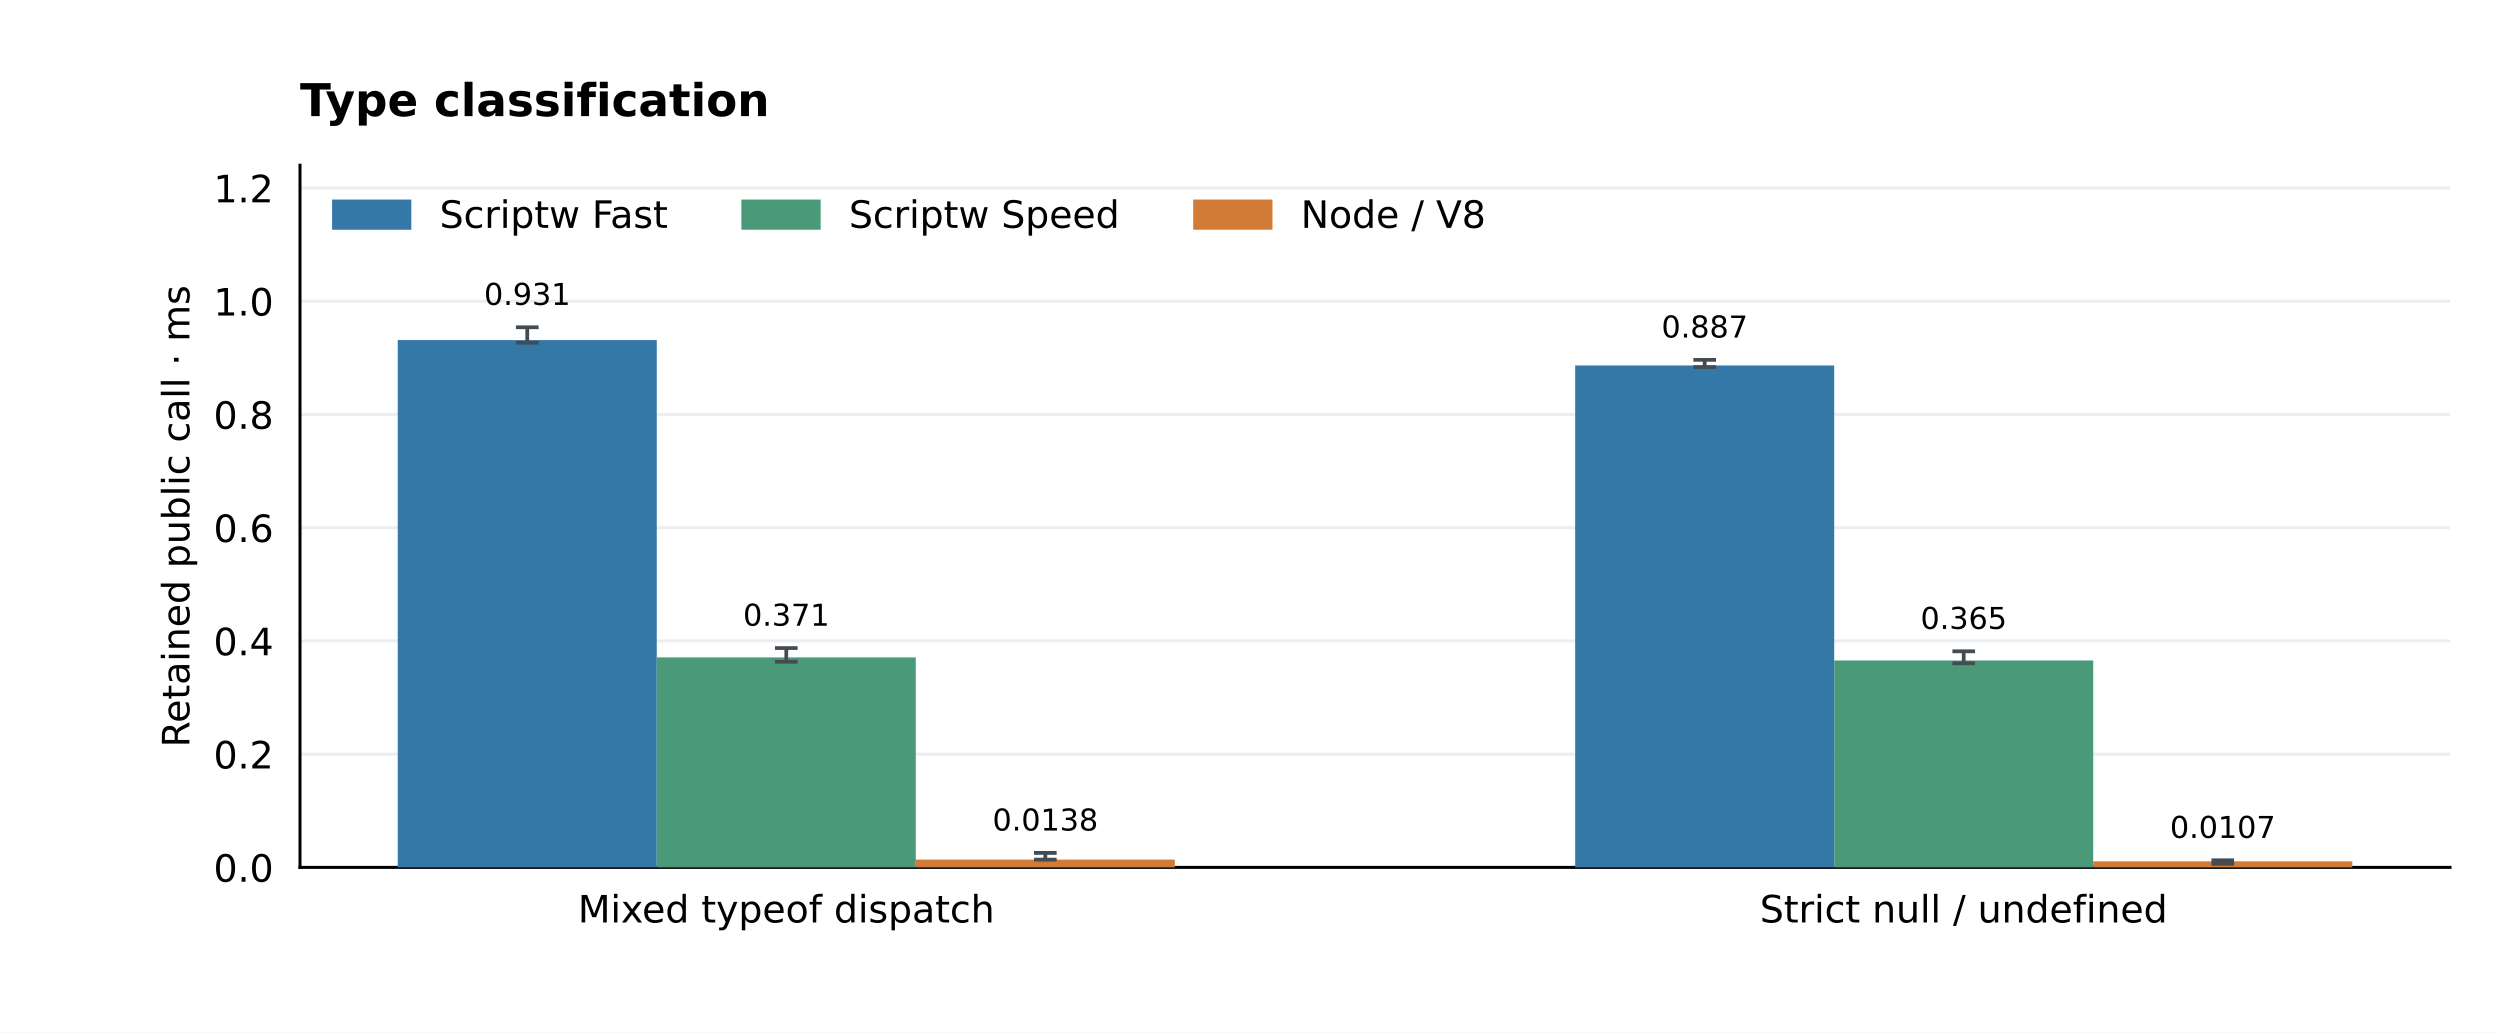
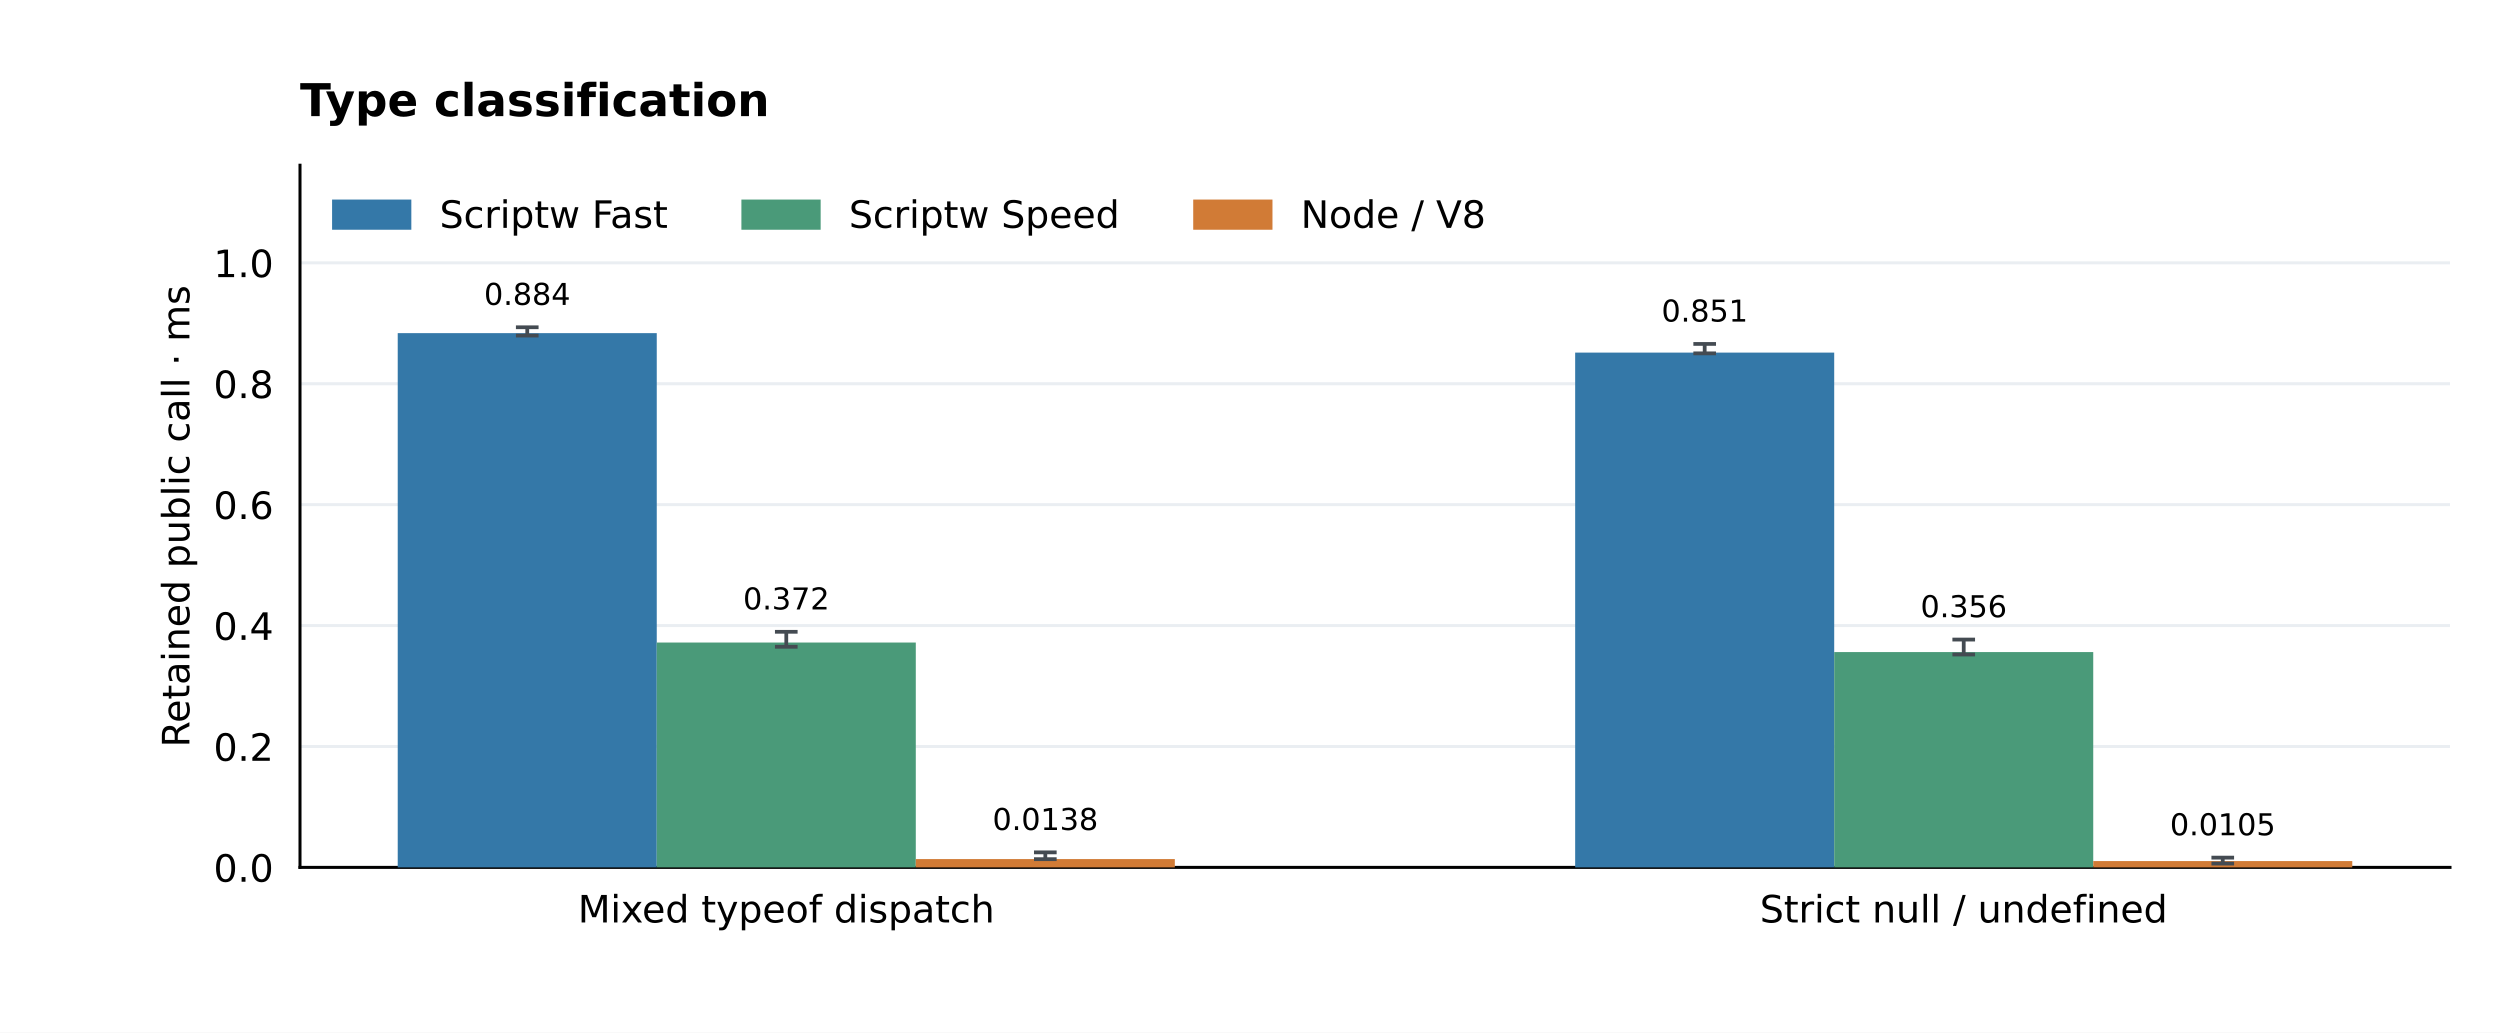
<svg xmlns="http://www.w3.org/2000/svg" xmlns:xlink="http://www.w3.org/1999/xlink" width="662.4pt" height="273.6pt" viewBox="0 0 662.4 273.6" version="1.1">
  <defs>
    <style type="text/css">*{stroke-linejoin: round; stroke-linecap: butt}</style>
  </defs>
  <g id="figure_1">
    <g id="patch_1">
      <path d="M 0 273.6 L 662.4 273.6 L 662.4 0 L 0 0 z " style="fill: #ffffff" />
    </g>
    <g id="axes_1">
      <g id="patch_2">
        <path d="M 79.488 229.824 L 649.152 229.824 L 649.152 43.776 L 79.488 43.776 z " style="fill: #ffffff" />
      </g>
      <g id="matplotlib.axis_1">
        <g id="xtick_1">
          <g id="line2d_1" />
          <g id="text_1">
            <text style="font-size: 10px; font-family: 'DejaVu Sans'; text-anchor: middle" x="208.333" y="244.422" transform="rotate(-0 208.3331 244.4224)">Mixed typeof dispatch</text>
          </g>
        </g>
        <g id="xtick_2">
          <g id="line2d_2" />
          <g id="text_2">
            <text style="font-size: 10px; font-family: 'DejaVu Sans'; text-anchor: middle" x="520.307" y="244.422" transform="rotate(-0 520.3069 244.4224)">Strict null / undefined</text>
          </g>
        </g>
      </g>
      <g id="matplotlib.axis_2">
        <g id="ytick_1">
          <g id="line2d_3">
            <path d="M 79.488 229.824 L 649.152 229.824 " clip-path="url(#pec315be8d2)" style="fill: none; stroke: #eaeef2; stroke-width: 0.8; stroke-linecap: square" />
          </g>
          <g id="line2d_4" />
          <g id="text_3">
            <text style="font-size: 10px; font-family: 'DejaVu Sans'; text-anchor: end" x="72.488" y="233.623" transform="rotate(-0 72.488 233.6228)">0.0</text>
          </g>
        </g>
        <g id="ytick_2">
          <g id="line2d_5">
-             <path d="M 79.488 199.821 L 649.152 199.821 " clip-path="url(#pec315be8d2)" style="fill: none; stroke: #eaeef2; stroke-width: 0.8; stroke-linecap: square" />
+             <path d="M 79.488 197.787 L 649.152 197.787 " clip-path="url(#pec315be8d2)" style="fill: none; stroke: #eaeef2; stroke-width: 0.8; stroke-linecap: square" />
          </g>
          <g id="line2d_6" />
          <g id="text_4">
-             <text style="font-size: 10px; font-family: 'DejaVu Sans'; text-anchor: end" x="72.488" y="203.62" transform="rotate(-0 72.488 203.6203)">0.2</text>
+             <text style="font-size: 10px; font-family: 'DejaVu Sans'; text-anchor: end" x="72.488" y="201.585" transform="rotate(-0 72.488 201.5853)">0.2</text>
          </g>
        </g>
        <g id="ytick_3">
          <g id="line2d_7">
-             <path d="M 79.488 169.819 L 649.152 169.819 " clip-path="url(#pec315be8d2)" style="fill: none; stroke: #eaeef2; stroke-width: 0.8; stroke-linecap: square" />
+             <path d="M 79.488 165.749 L 649.152 165.749 " clip-path="url(#pec315be8d2)" style="fill: none; stroke: #eaeef2; stroke-width: 0.8; stroke-linecap: square" />
          </g>
          <g id="line2d_8" />
          <g id="text_5">
-             <text style="font-size: 10px; font-family: 'DejaVu Sans'; text-anchor: end" x="72.488" y="173.618" transform="rotate(-0 72.488 173.6178)">0.4</text>
+             <text style="font-size: 10px; font-family: 'DejaVu Sans'; text-anchor: end" x="72.488" y="169.548" transform="rotate(-0 72.488 169.5479)">0.4</text>
          </g>
        </g>
        <g id="ytick_4">
          <g id="line2d_9">
-             <path d="M 79.488 139.816 L 649.152 139.816 " clip-path="url(#pec315be8d2)" style="fill: none; stroke: #eaeef2; stroke-width: 0.8; stroke-linecap: square" />
+             <path d="M 79.488 133.712 L 649.152 133.712 " clip-path="url(#pec315be8d2)" style="fill: none; stroke: #eaeef2; stroke-width: 0.8; stroke-linecap: square" />
          </g>
          <g id="line2d_10" />
          <g id="text_6">
-             <text style="font-size: 10px; font-family: 'DejaVu Sans'; text-anchor: end" x="72.488" y="143.615" transform="rotate(-0 72.488 143.6153)">0.6</text>
+             <text style="font-size: 10px; font-family: 'DejaVu Sans'; text-anchor: end" x="72.488" y="137.51" transform="rotate(-0 72.488 137.5104)">0.6</text>
          </g>
        </g>
        <g id="ytick_5">
          <g id="line2d_11">
-             <path d="M 79.488 109.814 L 649.152 109.814 " clip-path="url(#pec315be8d2)" style="fill: none; stroke: #eaeef2; stroke-width: 0.8; stroke-linecap: square" />
+             <path d="M 79.488 101.674 L 649.152 101.674 " clip-path="url(#pec315be8d2)" style="fill: none; stroke: #eaeef2; stroke-width: 0.8; stroke-linecap: square" />
          </g>
          <g id="line2d_12" />
          <g id="text_7">
-             <text style="font-size: 10px; font-family: 'DejaVu Sans'; text-anchor: end" x="72.488" y="113.613" transform="rotate(-0 72.488 113.6127)">0.8</text>
+             <text style="font-size: 10px; font-family: 'DejaVu Sans'; text-anchor: end" x="72.488" y="105.473" transform="rotate(-0 72.488 105.4729)">0.8</text>
          </g>
        </g>
        <g id="ytick_6">
          <g id="line2d_13">
-             <path d="M 79.488 79.811 L 649.152 79.811 " clip-path="url(#pec315be8d2)" style="fill: none; stroke: #eaeef2; stroke-width: 0.8; stroke-linecap: square" />
+             <path d="M 79.488 69.637 L 649.152 69.637 " clip-path="url(#pec315be8d2)" style="fill: none; stroke: #eaeef2; stroke-width: 0.8; stroke-linecap: square" />
          </g>
          <g id="line2d_14" />
          <g id="text_8">
-             <text style="font-size: 10px; font-family: 'DejaVu Sans'; text-anchor: end" x="72.488" y="83.61" transform="rotate(-0 72.488 83.6102)">1.0</text>
-           </g>
-         </g>
-         <g id="ytick_7">
-           <g id="line2d_15">
-             <path d="M 79.488 49.809 L 649.152 49.809 " clip-path="url(#pec315be8d2)" style="fill: none; stroke: #eaeef2; stroke-width: 0.8; stroke-linecap: square" />
-           </g>
-           <g id="line2d_16" />
-           <g id="text_9">
-             <text style="font-size: 10px; font-family: 'DejaVu Sans'; text-anchor: end" x="72.488" y="53.608" transform="rotate(-0 72.488 53.60768)">1.2</text>
-           </g>
-         </g>
-         <g id="text_10">
+             <text style="font-size: 10px; font-family: 'DejaVu Sans'; text-anchor: end" x="72.488" y="73.435" transform="rotate(-0 72.488 73.43541)">1.0</text>
+           </g>
+         </g>
+         <g id="text_9">
          <text style="font-size: 10px; font-family: 'DejaVu Sans'; text-anchor: middle" x="50.183" y="136.8" transform="rotate(-90 50.18253 136.8)">Retained public call · ms</text>
        </g>
      </g>
      <g id="patch_3">
        <path d="M 79.488 229.824 L 79.488 43.776 " style="fill: none; stroke: #000000; stroke-width: 0.8; stroke-linejoin: miter; stroke-linecap: square" />
      </g>
      <g id="patch_4">
        <path d="M 79.488 229.824 L 649.152 229.824 " style="fill: none; stroke: #000000; stroke-width: 0.8; stroke-linejoin: miter; stroke-linecap: square" />
      </g>
      <g id="patch_5">
-         <path d="M 105.382 229.824 L 174.016 229.824 L 174.016 90.096 L 105.382 90.096 z " clip-path="url(#pec315be8d2)" style="fill: #3478a8" />
+         <path d="M 105.382 229.824 L 174.016 229.824 L 174.016 88.271 L 105.382 88.271 z " clip-path="url(#pec315be8d2)" style="fill: #3478a8" />
+       </g>
+       <g id="text_10">
+         <text style="font-size: 8px; font-family: 'DejaVu Sans'; text-anchor: middle" x="139.699" y="80.788" transform="rotate(-0 139.6989 80.78828)">0.884</text>
+       </g>
+       <g id="patch_6">
+         <path d="M 417.356 229.824 L 485.99 229.824 L 485.99 93.425 L 417.356 93.425 z " clip-path="url(#pec315be8d2)" style="fill: #3478a8" />
      </g>
      <g id="text_11">
-         <text style="font-size: 8px; font-family: 'DejaVu Sans'; text-anchor: middle" x="139.699" y="80.788" transform="rotate(-0 139.6989 80.78828)">0.931</text>
-       </g>
-       <g id="patch_6">
-         <path d="M 417.356 229.824 L 485.99 229.824 L 485.99 96.831 L 417.356 96.831 z " clip-path="url(#pec315be8d2)" style="fill: #3478a8" />
+         <text style="font-size: 8px; font-family: 'DejaVu Sans'; text-anchor: middle" x="451.673" y="85.208" transform="rotate(-0 451.6726 85.20817)">0.851</text>
+       </g>
+       <g id="patch_7">
+         <path d="M 174.016 229.824 L 242.65 229.824 L 242.65 170.25 L 174.016 170.25 z " clip-path="url(#pec315be8d2)" style="fill: #4a9a79" />
      </g>
      <g id="text_12">
-         <text style="font-size: 8px; font-family: 'DejaVu Sans'; text-anchor: middle" x="451.673" y="89.429" transform="rotate(-0 451.6726 89.42886)">0.887</text>
-       </g>
-       <g id="patch_7">
-         <path d="M 174.016 229.824 L 242.65 229.824 L 242.65 174.178 L 174.016 174.178 z " clip-path="url(#pec315be8d2)" style="fill: #4a9a79" />
+         <text style="font-size: 8px; font-family: 'DejaVu Sans'; text-anchor: middle" x="208.333" y="161.483" transform="rotate(-0 208.3331 161.4835)">0.372</text>
+       </g>
+       <g id="patch_8">
+         <path d="M 485.99 229.824 L 554.624 229.824 L 554.624 172.779 L 485.99 172.779 z " clip-path="url(#pec315be8d2)" style="fill: #4a9a79" />
      </g>
      <g id="text_13">
-         <text style="font-size: 8px; font-family: 'DejaVu Sans'; text-anchor: middle" x="208.333" y="165.791" transform="rotate(-0 208.3331 165.791)">0.371</text>
-       </g>
-       <g id="patch_8">
-         <path d="M 485.99 229.824 L 554.624 229.824 L 554.624 174.998 L 485.99 174.998 z " clip-path="url(#pec315be8d2)" style="fill: #4a9a79" />
+         <text style="font-size: 8px; font-family: 'DejaVu Sans'; text-anchor: middle" x="520.307" y="163.541" transform="rotate(-0 520.3069 163.5411)">0.356</text>
+       </g>
+       <g id="patch_9">
+         <path d="M 242.65 229.824 L 311.284 229.824 L 311.284 227.616 L 242.65 227.616 z " clip-path="url(#pec315be8d2)" style="fill: #d17b36" />
      </g>
      <g id="text_14">
-         <text style="font-size: 8px; font-family: 'DejaVu Sans'; text-anchor: middle" x="520.307" y="166.642" transform="rotate(-0 520.3069 166.6416)">0.365</text>
-       </g>
-       <g id="patch_9">
-         <path d="M 242.65 229.824 L 311.284 229.824 L 311.284 227.753 L 242.65 227.753 z " clip-path="url(#pec315be8d2)" style="fill: #d17b36" />
+         <text style="font-size: 8px; font-family: 'DejaVu Sans'; text-anchor: middle" x="276.967" y="219.92" transform="rotate(-0 276.9674 219.9203)">0.0138</text>
+       </g>
+       <g id="patch_10">
+         <path d="M 554.624 229.824 L 623.258 229.824 L 623.258 228.148 L 554.624 228.148 z " clip-path="url(#pec315be8d2)" style="fill: #d17b36" />
      </g>
      <g id="text_15">
-         <text style="font-size: 8px; font-family: 'DejaVu Sans'; text-anchor: middle" x="276.967" y="220.065" transform="rotate(-0 276.9674 220.065)">0.0138</text>
-       </g>
-       <g id="patch_10">
-         <path d="M 554.624 229.824 L 623.258 229.824 L 623.258 228.224 L 554.624 228.224 z " clip-path="url(#pec315be8d2)" style="fill: #d17b36" />
+         <text style="font-size: 8px; font-family: 'DejaVu Sans'; text-anchor: middle" x="588.941" y="221.315" transform="rotate(-0 588.9411 221.3151)">0.0105</text>
      </g>
      <g id="text_16">
-         <text style="font-size: 8px; font-family: 'DejaVu Sans'; text-anchor: middle" x="588.941" y="222.014" transform="rotate(-0 588.9411 222.0144)">0.0107</text>
-       </g>
-       <g id="text_17">
        <text style="font-weight: 700; font-size: 12px; font-family: 'DejaVu Sans'; text-anchor: start" x="79.488" y="30.776" transform="rotate(-0 79.488 30.776)">Type classification</text>
      </g>
      <g id="LineCollection_1">
-         <path d="M 139.699 90.81 L 139.699 86.71 " clip-path="url(#pec315be8d2)" style="fill: none; stroke: #444b52" />
-       </g>
-       <g id="line2d_17">
+         <path d="M 139.699 88.922 L 139.699 86.71 " clip-path="url(#pec315be8d2)" style="fill: none; stroke: #444b52" />
+       </g>
+       <g id="line2d_15">
        <defs>
          <path id="me51f981f41" d="M 3 0 L -3 -0 " style="stroke: #444b52" />
        </defs>
        <g clip-path="url(#pec315be8d2)">
-           <use xlink:href="#me51f981f41" x="139.699" y="90.81" style="fill: #1f77b4; stroke: #444b52" />
+           <use xlink:href="#me51f981f41" x="139.699" y="88.922" style="fill: #1f77b4; stroke: #444b52" />
+         </g>
+       </g>
+       <g id="line2d_16">
+         <g clip-path="url(#pec315be8d2)">
+           <use xlink:href="#me51f981f41" x="139.699" y="86.71" style="fill: #1f77b4; stroke: #444b52" />
+         </g>
+       </g>
+       <g id="LineCollection_2">
+         <path d="M 451.673 93.626 L 451.673 91.13 " clip-path="url(#pec315be8d2)" style="fill: none; stroke: #444b52" />
+       </g>
+       <g id="line2d_17">
+         <g clip-path="url(#pec315be8d2)">
+           <use xlink:href="#me51f981f41" x="451.673" y="93.626" style="fill: #1f77b4; stroke: #444b52" />
        </g>
      </g>
      <g id="line2d_18">
        <g clip-path="url(#pec315be8d2)">
-           <use xlink:href="#me51f981f41" x="139.699" y="86.71" style="fill: #1f77b4; stroke: #444b52" />
-         </g>
-       </g>
-       <g id="LineCollection_2">
-         <path d="M 451.673 97.26 L 451.673 95.351 " clip-path="url(#pec315be8d2)" style="fill: none; stroke: #444b52" />
+           <use xlink:href="#me51f981f41" x="451.673" y="91.13" style="fill: #1f77b4; stroke: #444b52" />
+         </g>
+       </g>
+       <g id="LineCollection_3">
+         <path d="M 208.333 171.371 L 208.333 167.405 " clip-path="url(#pec315be8d2)" style="fill: none; stroke: #444b52" />
      </g>
      <g id="line2d_19">
        <g clip-path="url(#pec315be8d2)">
-           <use xlink:href="#me51f981f41" x="451.673" y="97.26" style="fill: #1f77b4; stroke: #444b52" />
+           <use xlink:href="#me51f981f41" x="208.333" y="171.371" style="fill: #1f77b4; stroke: #444b52" />
        </g>
      </g>
      <g id="line2d_20">
        <g clip-path="url(#pec315be8d2)">
-           <use xlink:href="#me51f981f41" x="451.673" y="95.351" style="fill: #1f77b4; stroke: #444b52" />
-         </g>
-       </g>
-       <g id="LineCollection_3">
-         <path d="M 208.333 175.334 L 208.333 171.713 " clip-path="url(#pec315be8d2)" style="fill: none; stroke: #444b52" />
+           <use xlink:href="#me51f981f41" x="208.333" y="167.405" style="fill: #1f77b4; stroke: #444b52" />
+         </g>
+       </g>
+       <g id="LineCollection_4">
+         <path d="M 520.307 173.418 L 520.307 169.463 " clip-path="url(#pec315be8d2)" style="fill: none; stroke: #444b52" />
      </g>
      <g id="line2d_21">
        <g clip-path="url(#pec315be8d2)">
-           <use xlink:href="#me51f981f41" x="208.333" y="175.334" style="fill: #1f77b4; stroke: #444b52" />
+           <use xlink:href="#me51f981f41" x="520.307" y="173.418" style="fill: #1f77b4; stroke: #444b52" />
        </g>
      </g>
      <g id="line2d_22">
        <g clip-path="url(#pec315be8d2)">
-           <use xlink:href="#me51f981f41" x="208.333" y="171.713" style="fill: #1f77b4; stroke: #444b52" />
-         </g>
-       </g>
-       <g id="LineCollection_4">
-         <path d="M 520.307 175.751 L 520.307 172.563 " clip-path="url(#pec315be8d2)" style="fill: none; stroke: #444b52" />
+           <use xlink:href="#me51f981f41" x="520.307" y="169.463" style="fill: #1f77b4; stroke: #444b52" />
+         </g>
+       </g>
+       <g id="LineCollection_5">
+         <path d="M 276.967 227.644 L 276.967 225.842 " clip-path="url(#pec315be8d2)" style="fill: none; stroke: #444b52" />
      </g>
      <g id="line2d_23">
        <g clip-path="url(#pec315be8d2)">
-           <use xlink:href="#me51f981f41" x="520.307" y="175.751" style="fill: #1f77b4; stroke: #444b52" />
+           <use xlink:href="#me51f981f41" x="276.967" y="227.644" style="fill: #1f77b4; stroke: #444b52" />
        </g>
      </g>
      <g id="line2d_24">
        <g clip-path="url(#pec315be8d2)">
-           <use xlink:href="#me51f981f41" x="520.307" y="172.563" style="fill: #1f77b4; stroke: #444b52" />
-         </g>
-       </g>
-       <g id="LineCollection_5">
-         <path d="M 276.967 227.774 L 276.967 225.987 " clip-path="url(#pec315be8d2)" style="fill: none; stroke: #444b52" />
+           <use xlink:href="#me51f981f41" x="276.967" y="225.842" style="fill: #1f77b4; stroke: #444b52" />
+         </g>
+       </g>
+       <g id="LineCollection_6">
+         <path d="M 588.941 228.814 L 588.941 227.237 " clip-path="url(#pec315be8d2)" style="fill: none; stroke: #444b52" />
      </g>
      <g id="line2d_25">
        <g clip-path="url(#pec315be8d2)">
-           <use xlink:href="#me51f981f41" x="276.967" y="227.774" style="fill: #1f77b4; stroke: #444b52" />
+           <use xlink:href="#me51f981f41" x="588.941" y="228.814" style="fill: #1f77b4; stroke: #444b52" />
        </g>
      </g>
      <g id="line2d_26">
        <g clip-path="url(#pec315be8d2)">
-           <use xlink:href="#me51f981f41" x="276.967" y="225.987" style="fill: #1f77b4; stroke: #444b52" />
-         </g>
-       </g>
-       <g id="LineCollection_6">
-         <path d="M 588.941 228.88 L 588.941 227.936 " clip-path="url(#pec315be8d2)" style="fill: none; stroke: #444b52" />
-       </g>
-       <g id="line2d_27">
-         <g clip-path="url(#pec315be8d2)">
-           <use xlink:href="#me51f981f41" x="588.941" y="228.88" style="fill: #1f77b4; stroke: #444b52" />
-         </g>
-       </g>
-       <g id="line2d_28">
-         <g clip-path="url(#pec315be8d2)">
-           <use xlink:href="#me51f981f41" x="588.941" y="227.936" style="fill: #1f77b4; stroke: #444b52" />
+           <use xlink:href="#me51f981f41" x="588.941" y="227.237" style="fill: #1f77b4; stroke: #444b52" />
        </g>
      </g>
      <g id="legend_1">
        <g id="patch_11">
          <path d="M 88.488 60.374 L 108.488 60.374 L 108.488 53.374 L 88.488 53.374 z " style="fill: #3478a8; stroke: #3478a8; stroke-linejoin: miter" />
        </g>
-         <g id="text_18">
+         <g id="text_17">
          <text style="font-size: 10px; font-family: 'DejaVu Sans'; text-anchor: start" x="116.488" y="60.374" transform="rotate(-0 116.488 60.37444)">Scriptw Fast</text>
        </g>
        <g id="patch_12">
          <path d="M 196.941 60.374 L 216.941 60.374 L 216.941 53.374 L 196.941 53.374 z " style="fill: #4a9a79; stroke: #4a9a79; stroke-linejoin: miter" />
        </g>
-         <g id="text_19">
+         <g id="text_18">
          <text style="font-size: 10px; font-family: 'DejaVu Sans'; text-anchor: start" x="224.941" y="60.374" transform="rotate(-0 224.9411 60.37444)">Scriptw Speed</text>
        </g>
        <g id="patch_13">
          <path d="M 316.654 60.374 L 336.654 60.374 L 336.654 53.374 L 316.654 53.374 z " style="fill: #d17b36; stroke: #d17b36; stroke-linejoin: miter" />
        </g>
-         <g id="text_20">
+         <g id="text_19">
          <text style="font-size: 10px; font-family: 'DejaVu Sans'; text-anchor: start" x="344.654" y="60.374" transform="rotate(-0 344.6536 60.37444)">Node / V8</text>
        </g>
      </g>
    </g>
  </g>
  <defs>
    <clipPath id="pec315be8d2">
      <rect x="79.488" y="43.776" width="569.664" height="186.048" />
    </clipPath>
  </defs>
</svg>
